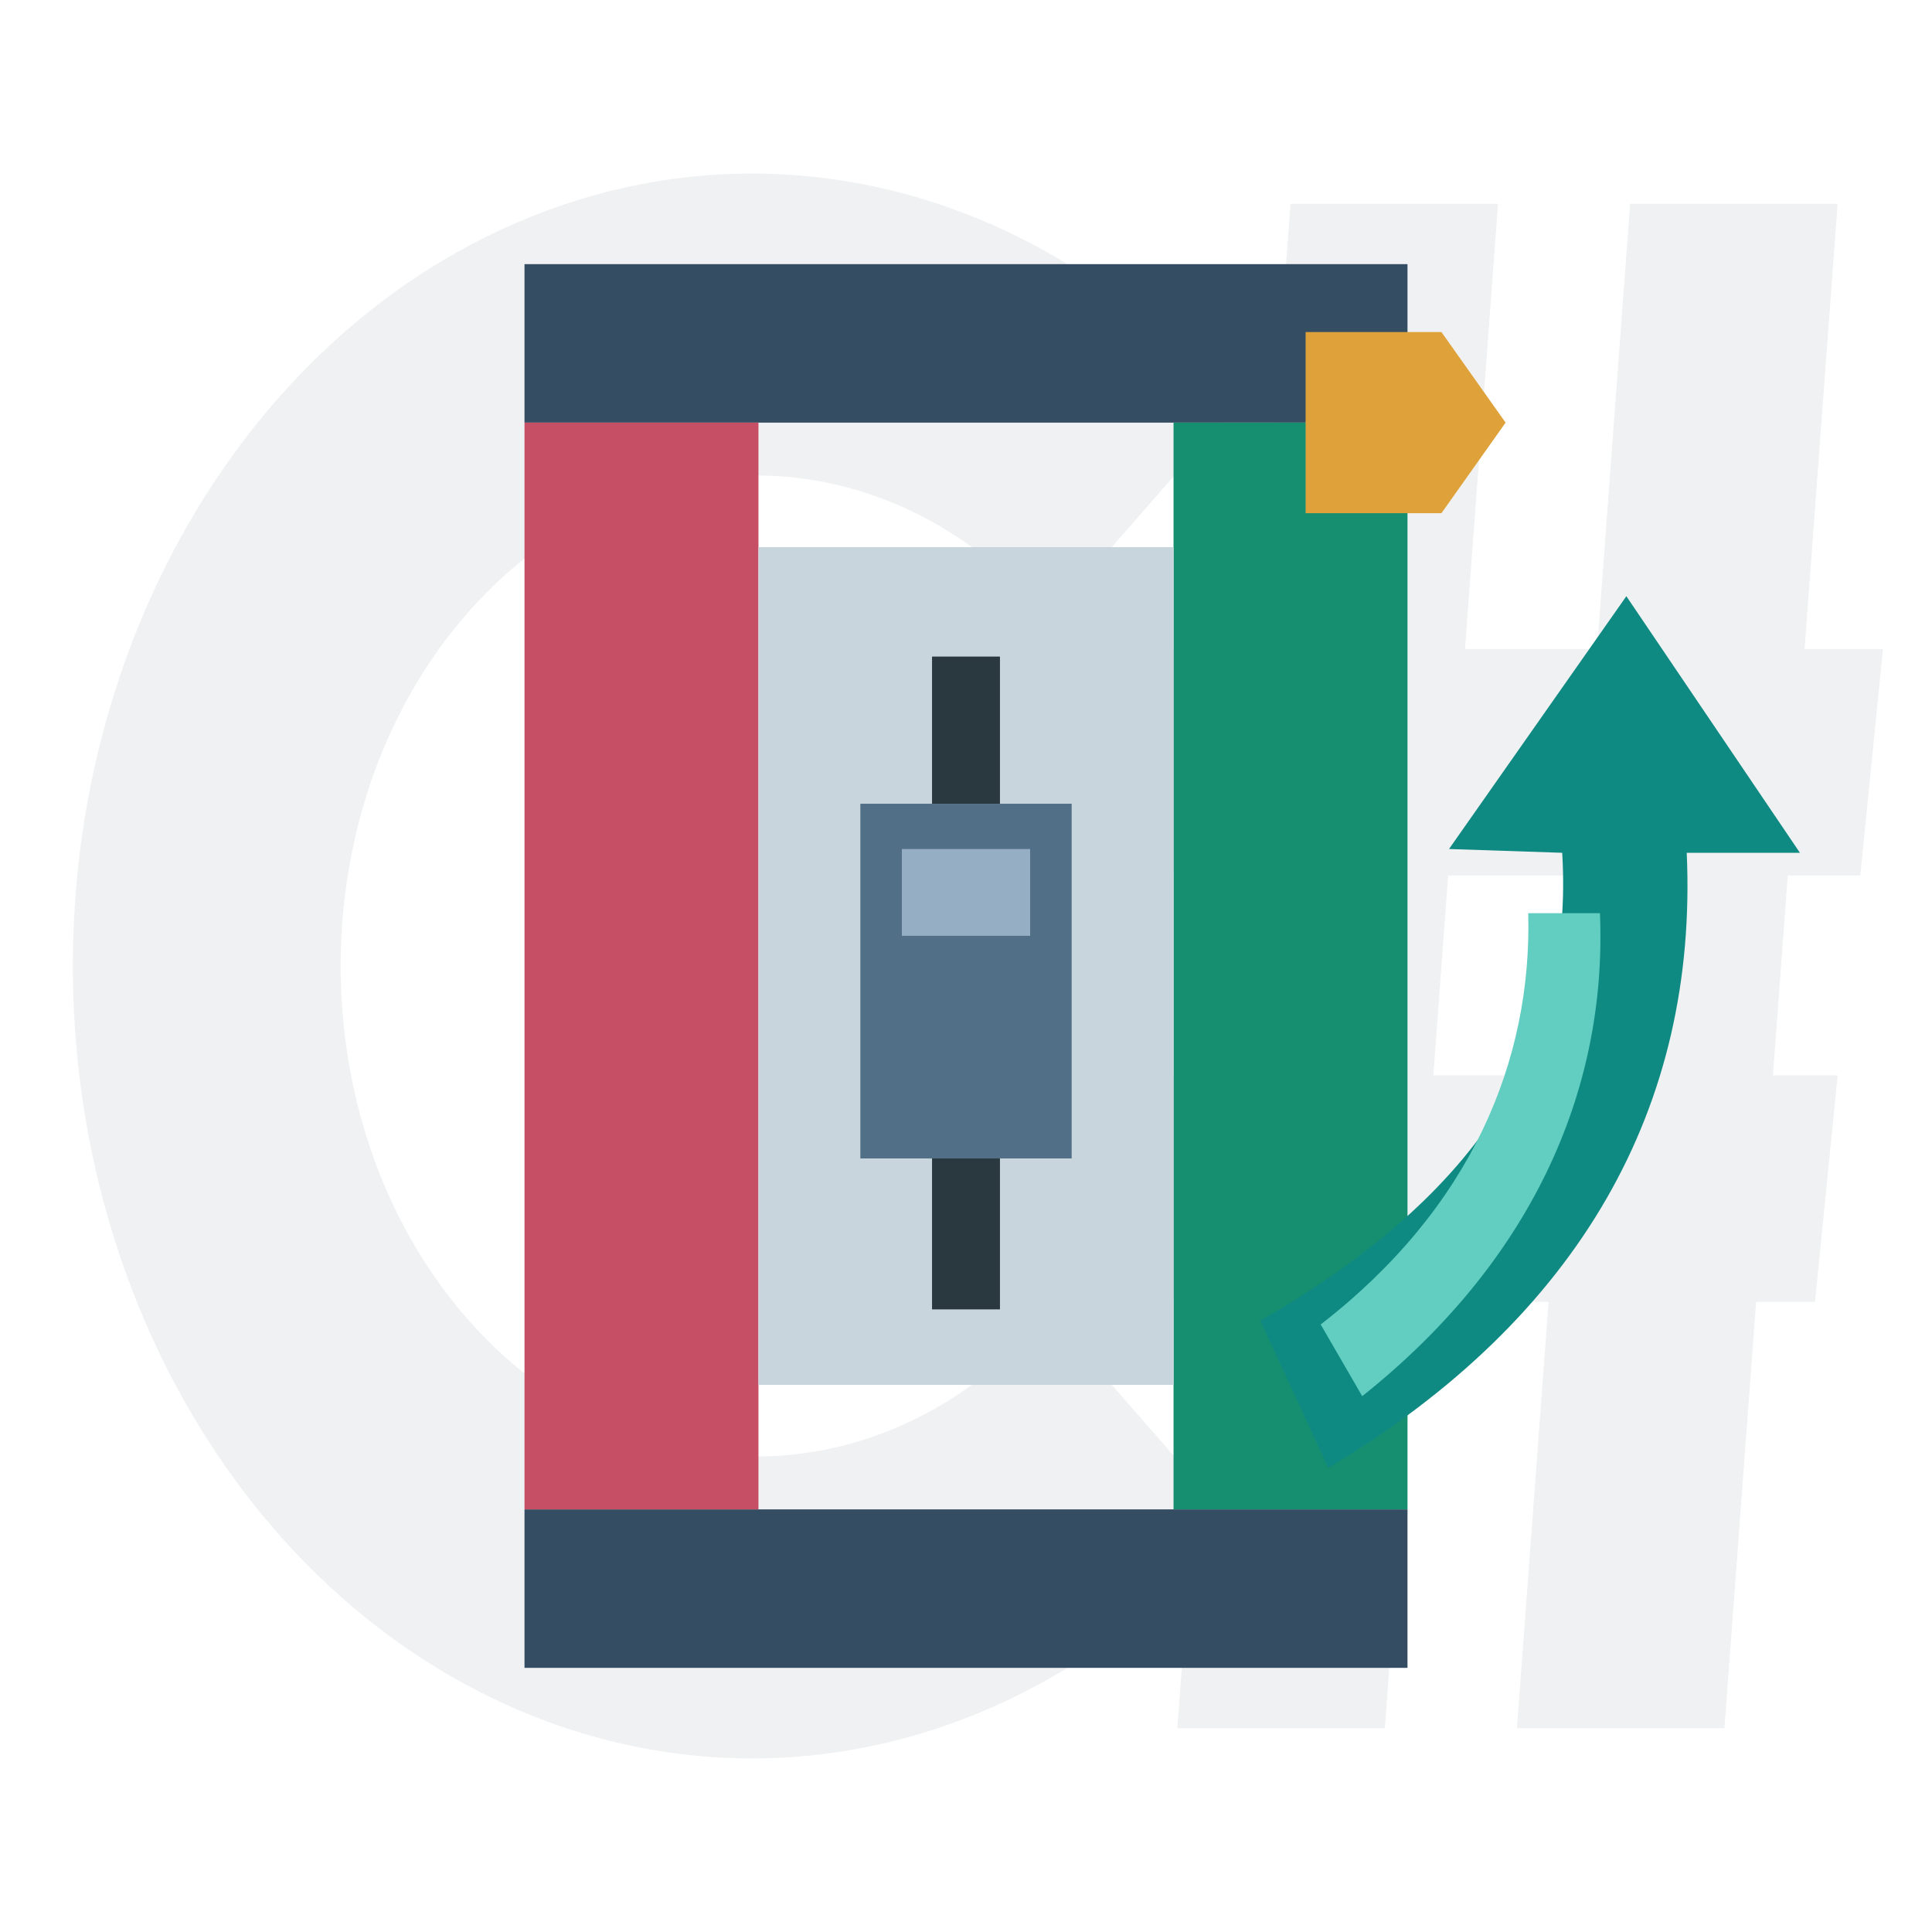
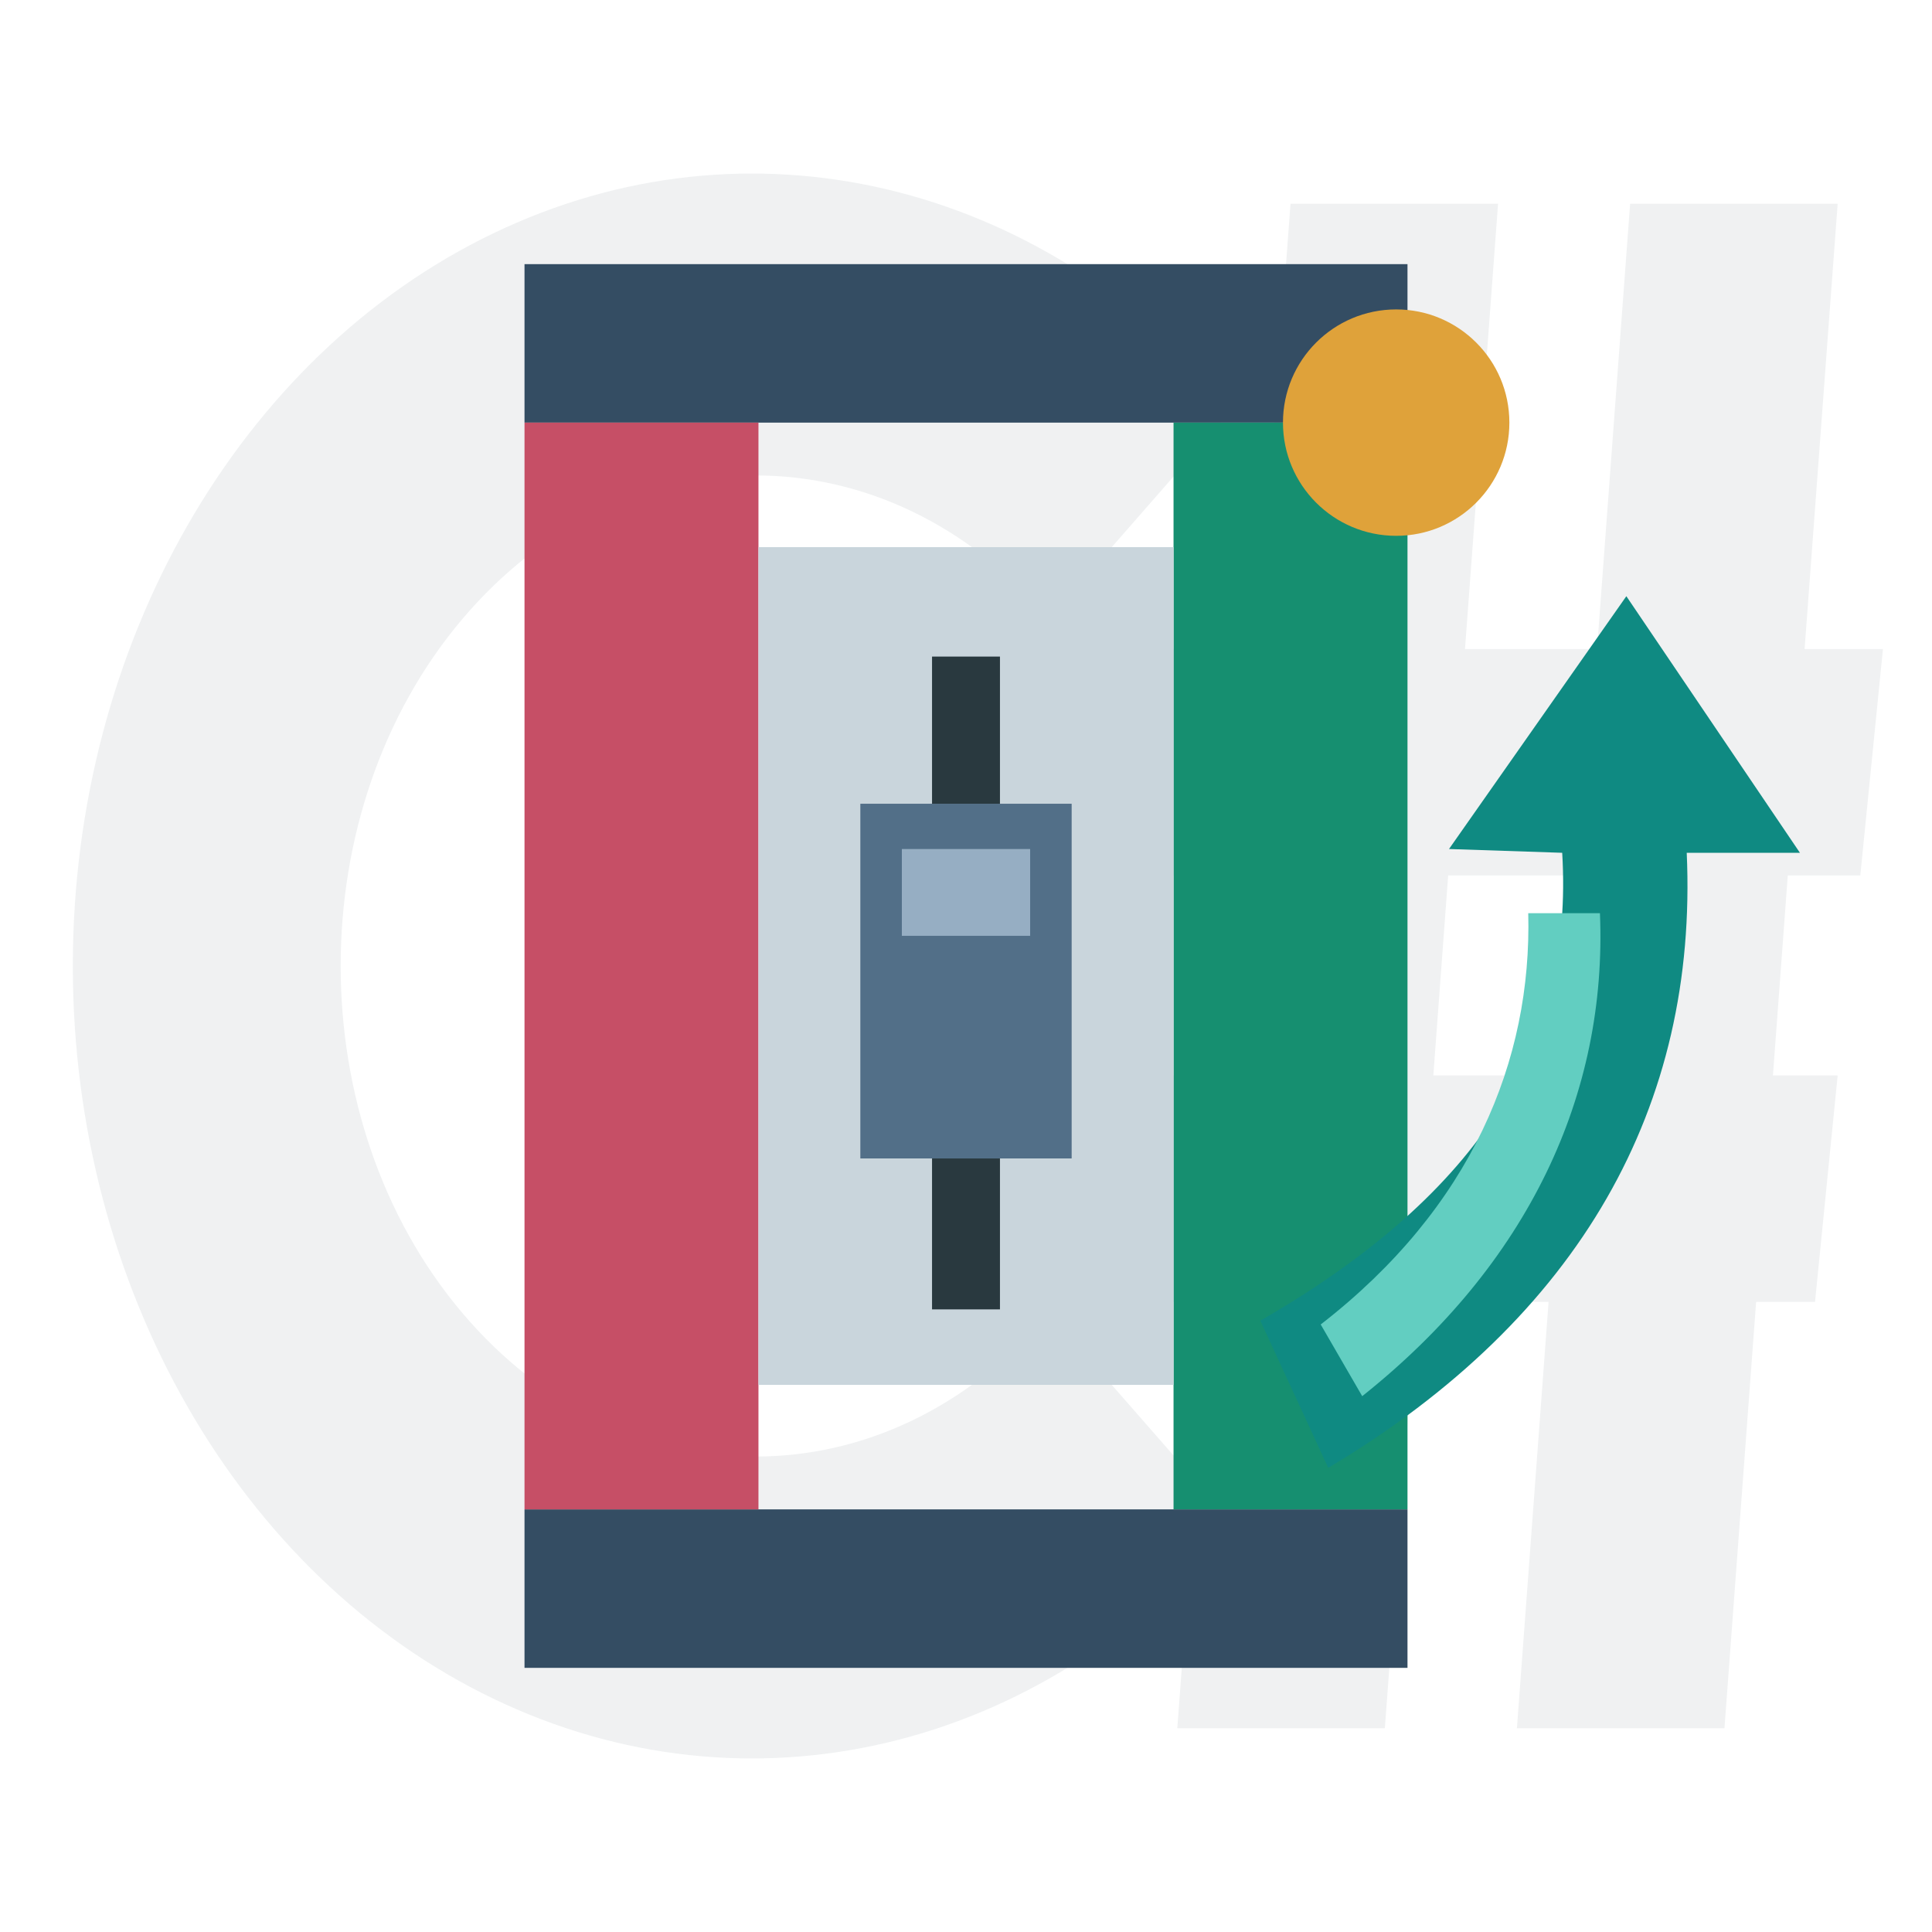
<svg xmlns="http://www.w3.org/2000/svg" viewBox="0 0 512 512" role="img" aria-labelledby="title description">
  <style>
    :root { color-scheme: light dark; }
    .language-mark { fill: #17323d; opacity: 0.07; }
    .python-upper { fill: #2874a6; opacity: 0.07; }
    .python-lower { fill: #aa8108; opacity: 0.07; }
    .primary { fill: #0f8a82; } .primary-light { fill: #62cec1; } .primary-shade { fill: #08645f; }
    .secondary { fill: #526f88; } .secondary-light { fill: #96aec3; } .secondary-shade { fill: #344d63; }
    .accent { fill: #dfa23a; } .positive { fill: #168f70; } .positive-light { fill: #69cdaa; }
    .negative { fill: #c64f66; } .negative-light { fill: #ef8798; }
    .violet { fill: #725fa8; } .violet-light { fill: #ad9dd1; }
    .neutral { fill: #29393f; } .pale { fill: #c9d5dc; } .shadow { fill: #14262c; opacity: 0.22; }
    @media (prefers-color-scheme: dark) {
      .language-mark { fill: #edf6f3; opacity: 0.08; }
      .python-upper { fill: #7ec5ed; opacity: 0.08; }
      .python-lower { fill: #f1ca50; opacity: 0.08; }
      .primary { fill: #42c9bd; } .primary-light { fill: #86e0d5; } .primary-shade { fill: #20948a; }
      .secondary { fill: #8aaac3; } .secondary-light { fill: #c0d2df; } .secondary-shade { fill: #5b7e99; }
      .accent { fill: #f2c45d; } .positive { fill: #4acb9e; } .positive-light { fill: #89e1bd; }
      .negative { fill: #f17c90; } .negative-light { fill: #ffabb7; }
      .violet { fill: #a99adb; } .violet-light { fill: #d0c5ed; }
      .neutral { fill: #e5efec; } .pale { fill: #728591; } .shadow { fill: #02090b; opacity: 0.34; }
    }
  </style>
  <g class="language-mark" aria-hidden="true">
    <path d="M327 108 A180 210 0 1 0 327 404 L278 348 A110 130 0 1 1 278 164 Z" />
    <path d="M342 54 L397 54 L367 458 L312 458 Z M432 54 L487 54 L457 458 L402 458 Z M301 172 L499 172 L493 232 L295 232 Z M289 285 L487 285 L481 345 L283 345 Z" />
  </g>
  <g aria-hidden="true">
    <path class="secondary-shade" d="M139 70 L373 70 L373 112 L139 112 Z M139 400 L373 400 L373 442 L139 442 Z" />
    <path class="negative" d="M139 112 L201 112 L201 400 L139 400 Z" />
    <path class="positive" d="M311 112 L373 112 L373 400 L311 400 Z" />
    <path class="pale" d="M201 145 L311 145 L311 367 L201 367 Z" />
    <path class="secondary" d="M228 213 L284 213 L284 307 L228 307 Z" />
    <path class="secondary-light" d="M239 225 L273 225 L273 248 L239 248 Z" />
    <path class="neutral" d="M247 174 L265 174 L265 213 L247 213 Z M247 307 L265 307 L265 347 L247 347 Z" />
-     <path class="accent" d="M346 88 L382 88 L399 112 L382 136 L346 136 Z" />
+     <path class="accent" d="M370 82 A30 30 0 1 1 370 142 A30 30 0 1 1 370 82 Z" />
    <path class="primary" d="M334 350 C393 316 417 276 414 226 L384 225 L431 158 L477 226 L447 226 C450 293 419 349 352 389 Z" />
    <path class="primary-light" d="M350 351 C390 320 406 281 405 242 L424 242 C426 290 405 335 361 370 Z" />
  </g>
</svg>
